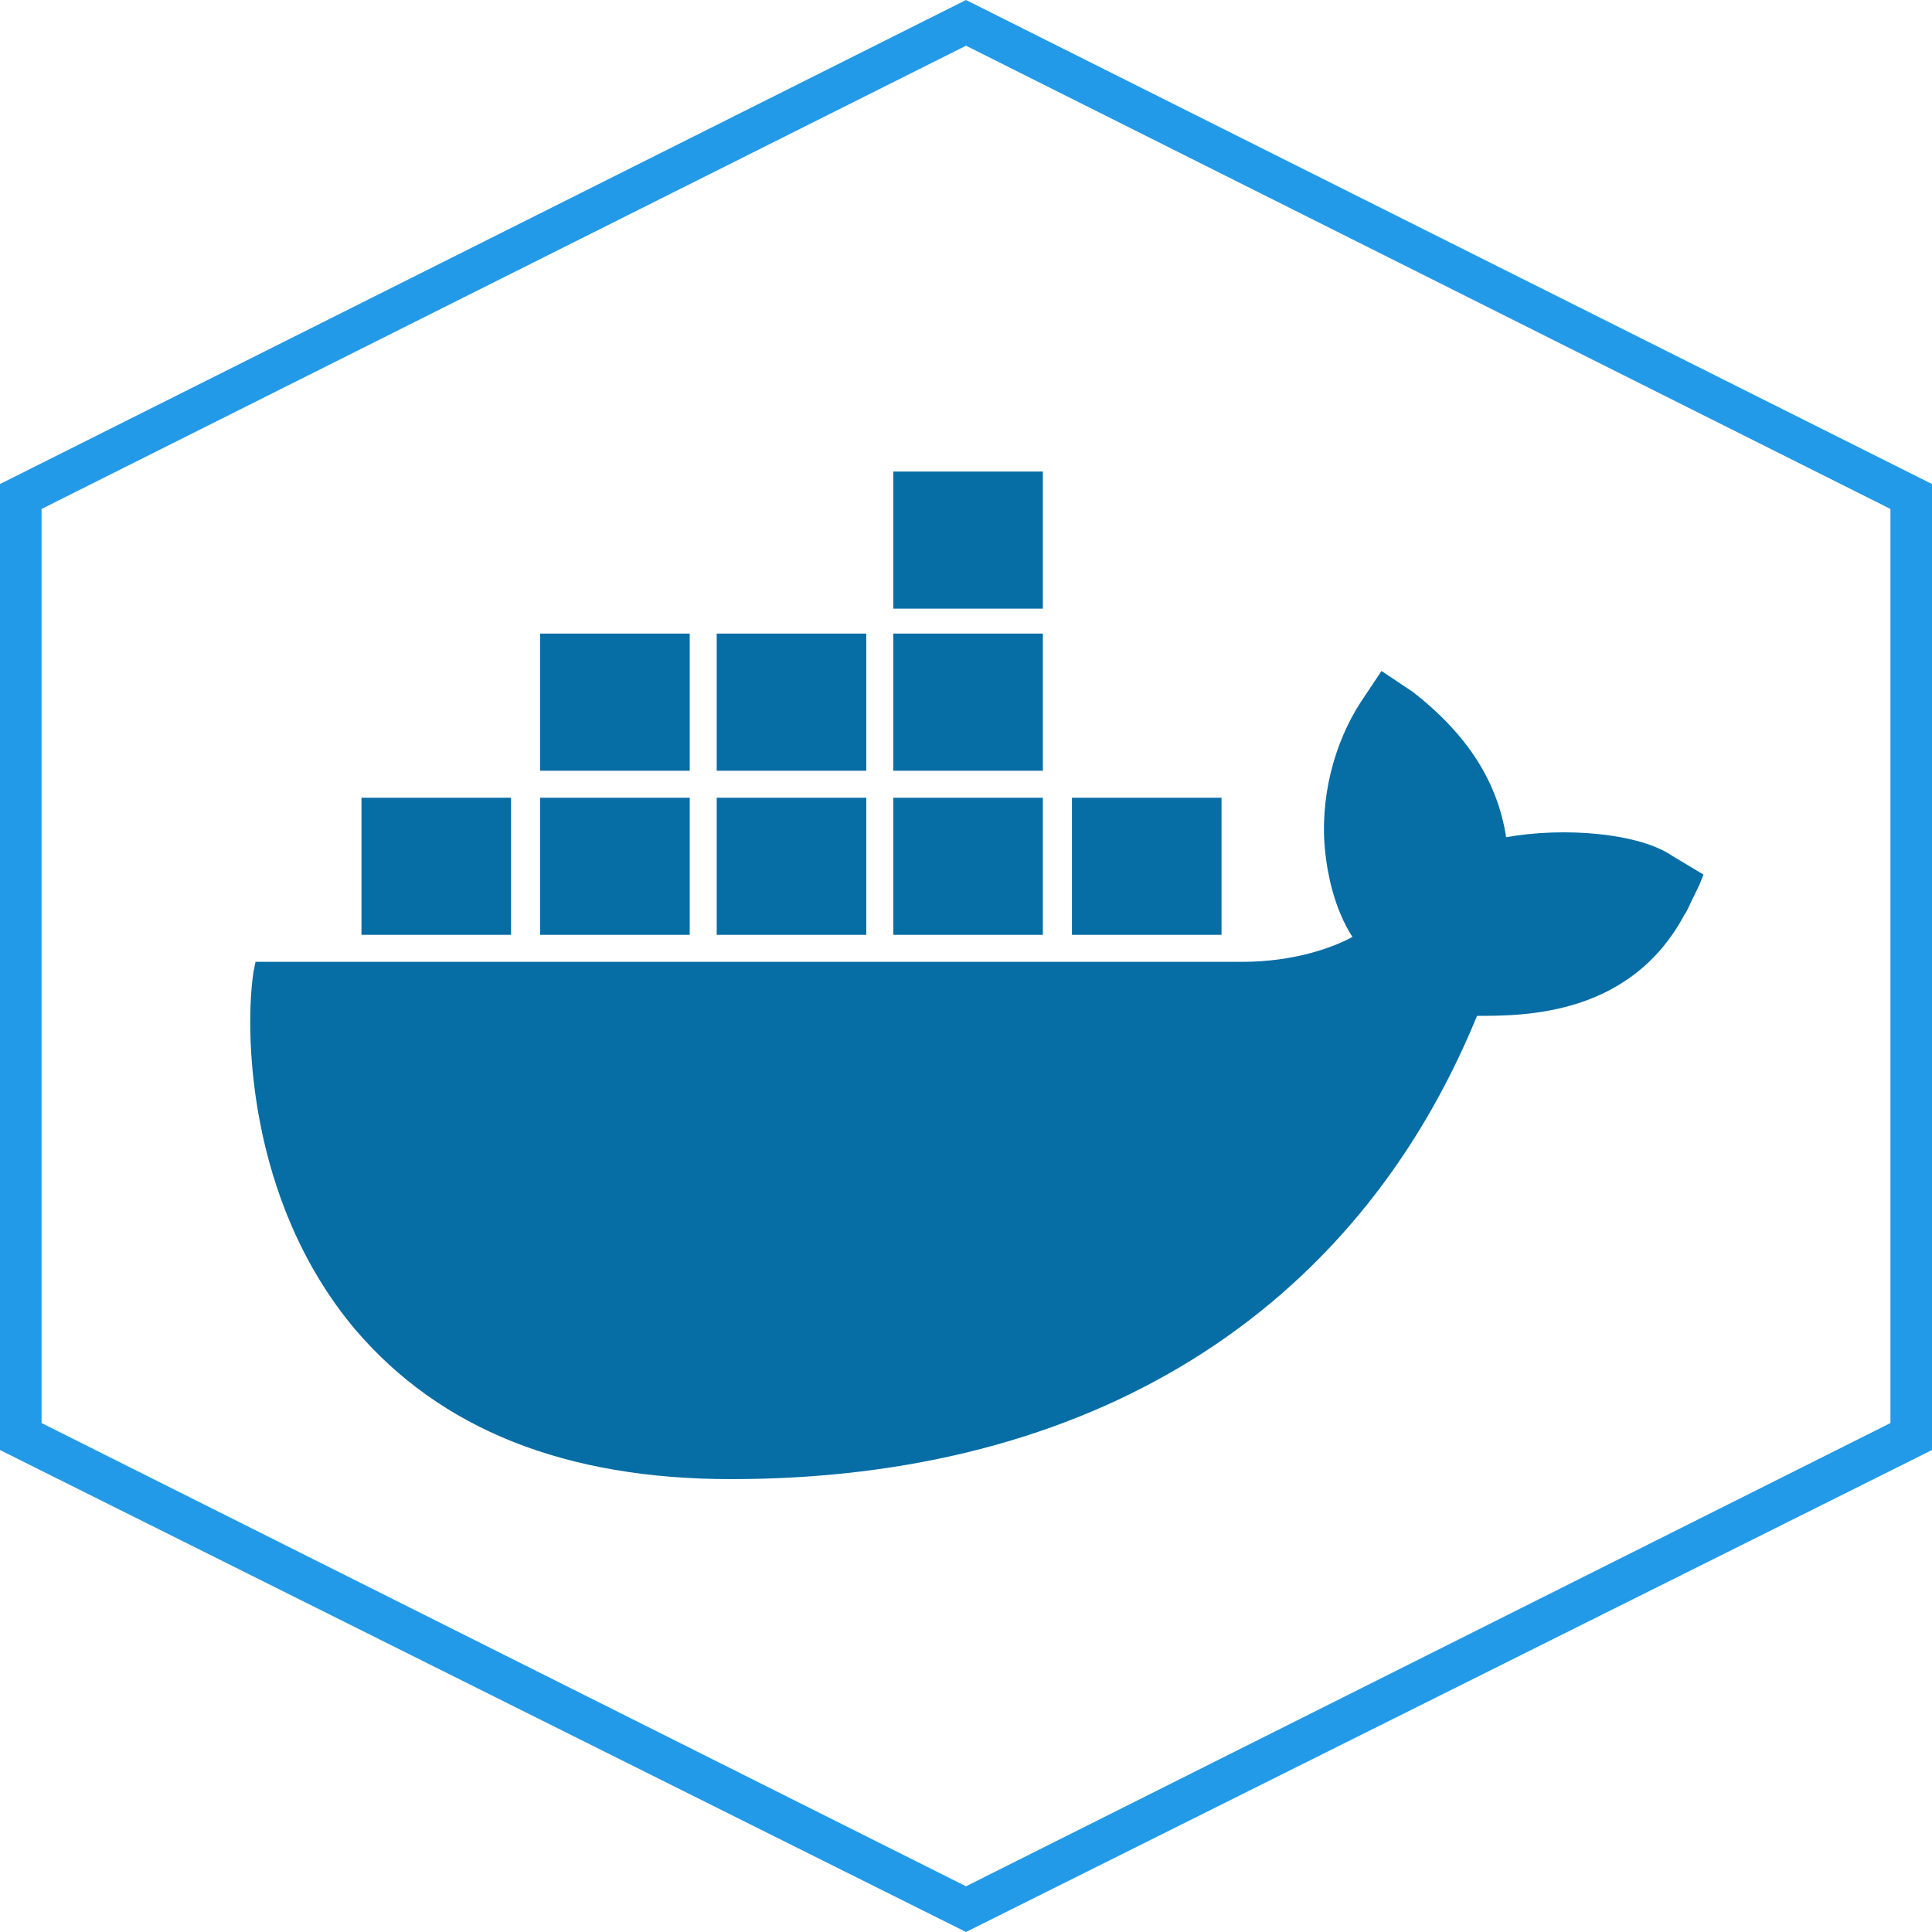
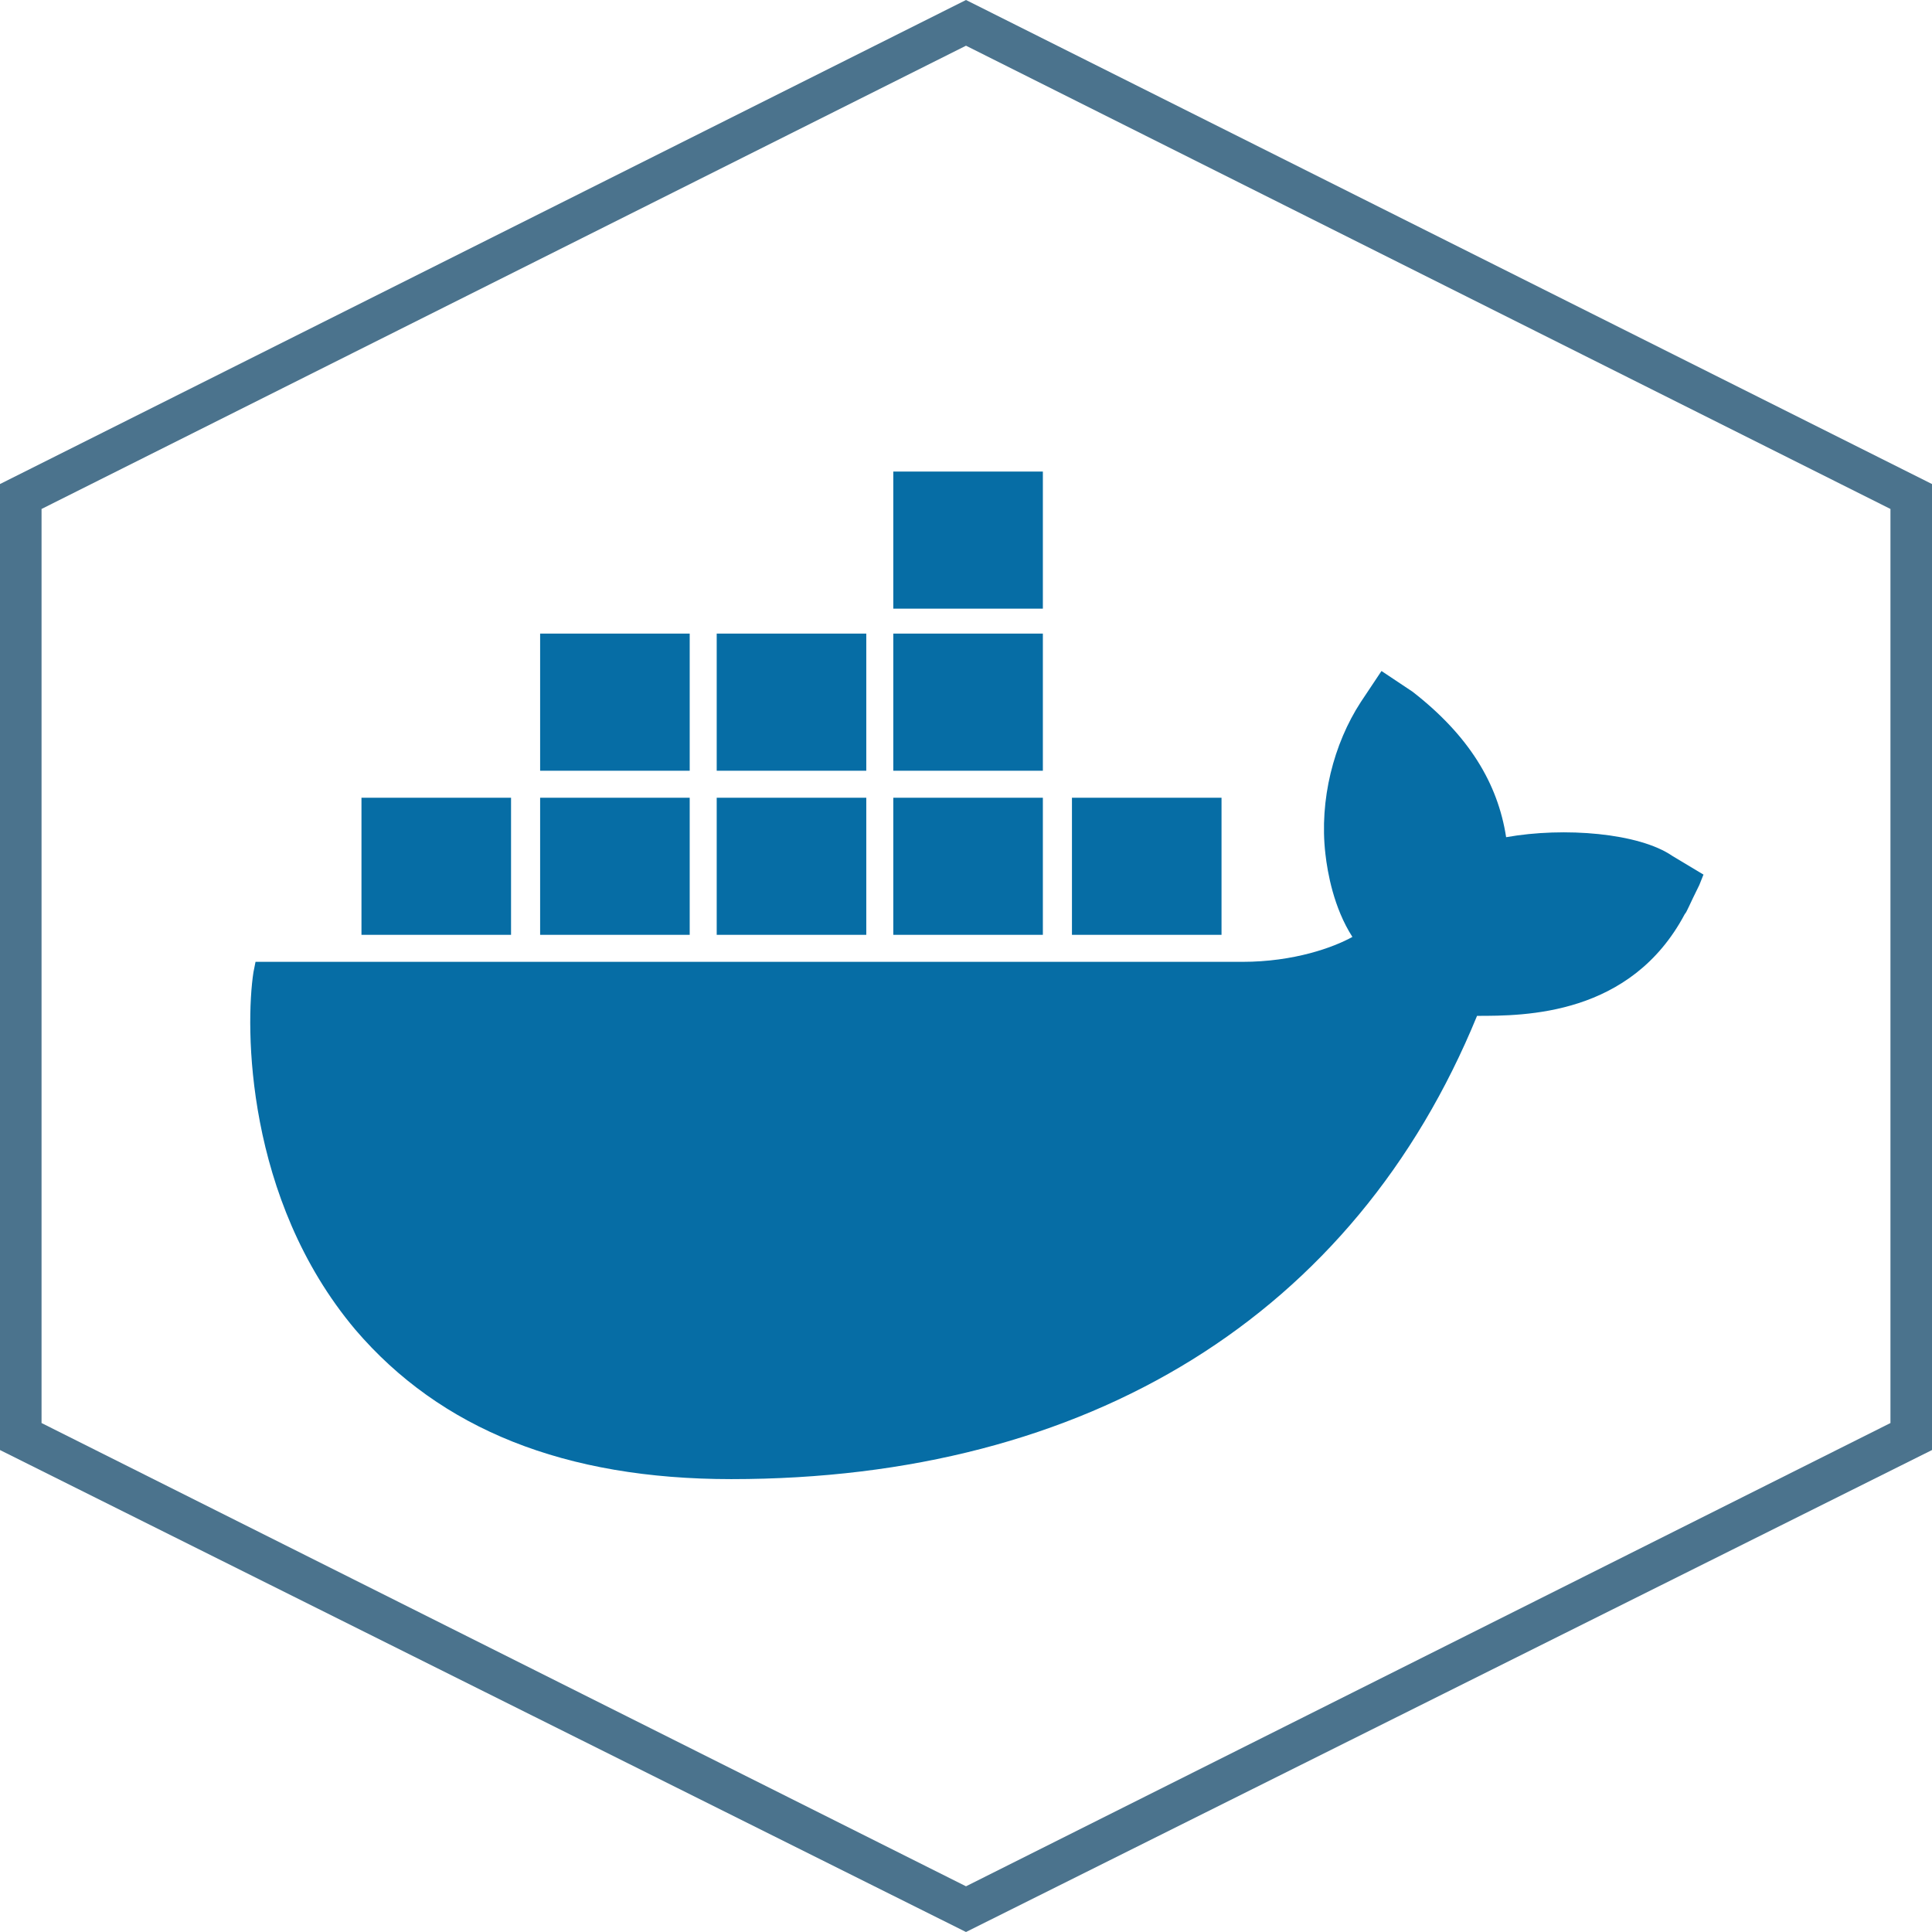
<svg xmlns="http://www.w3.org/2000/svg" version="1.1" x="0px" y="0px" viewBox="0 0 93 93" style="enable-background:new 0 0 93 93;" xml:space="preserve">
  <path fill-rule="evenodd" clip-rule="evenodd" fill="#066DA5" d="M80.5,41.2c-1.6-1.1-5.2-1.4-8-0.9c-0.4-2.6-1.8-4.9-4.5-7l-1.5-1l-1,1.5c-1.3,2-2,4.7-1.7,7.3  c0.1,0.9,0.4,2.6,1.3,4c-0.9,0.5-2.8,1.2-5.3,1.2H12.3l-0.1,0.5c-0.4,2.6-0.4,10.9,4.9,17.2c4.1,4.8,10.1,7.2,18.1,7.2  c17.2,0,30-7.9,35.9-22.3c2.3,0,7.4,0,10-4.9c0.1-0.1,0.2-0.4,0.7-1.4l0.2-0.5L80.5,41.2z M43,29.3h7.2v-6.6H43V29.3z M43,37.1h7.2  v-6.6H43V37.1z M34.5,37.1h7.2v-6.6h-7.2V37.1z M26,37.1h7.2v-6.6H26V37.1z M17.4,45h7.2v-6.6h-7.2V45z M26,45h7.2v-6.6H26V45z   M34.5,45h7.2v-6.6h-7.2V45z M43,45h7.2v-6.6H43V45z M51.6,45h7.2v-6.6h-7.2V45z" />
  <g>
-     <path fill="#239AE8" d="M46.5,2.2L91,24.5v44L46.5,90.8L2,68.5v-44L46.5,2.2 M46.5,0L0,23.3v46.5L46.5,93L93,69.8V23.3L46.5,0L46.5,0z   " />
+     <path fill="#4b738d" d="M46.5,2.2L91,24.5v44L46.5,90.8L2,68.5v-44L46.5,2.2 M46.5,0L0,23.3v46.5L46.5,93L93,69.8V23.3L46.5,0L46.5,0z   " />
  </g>
</svg>
